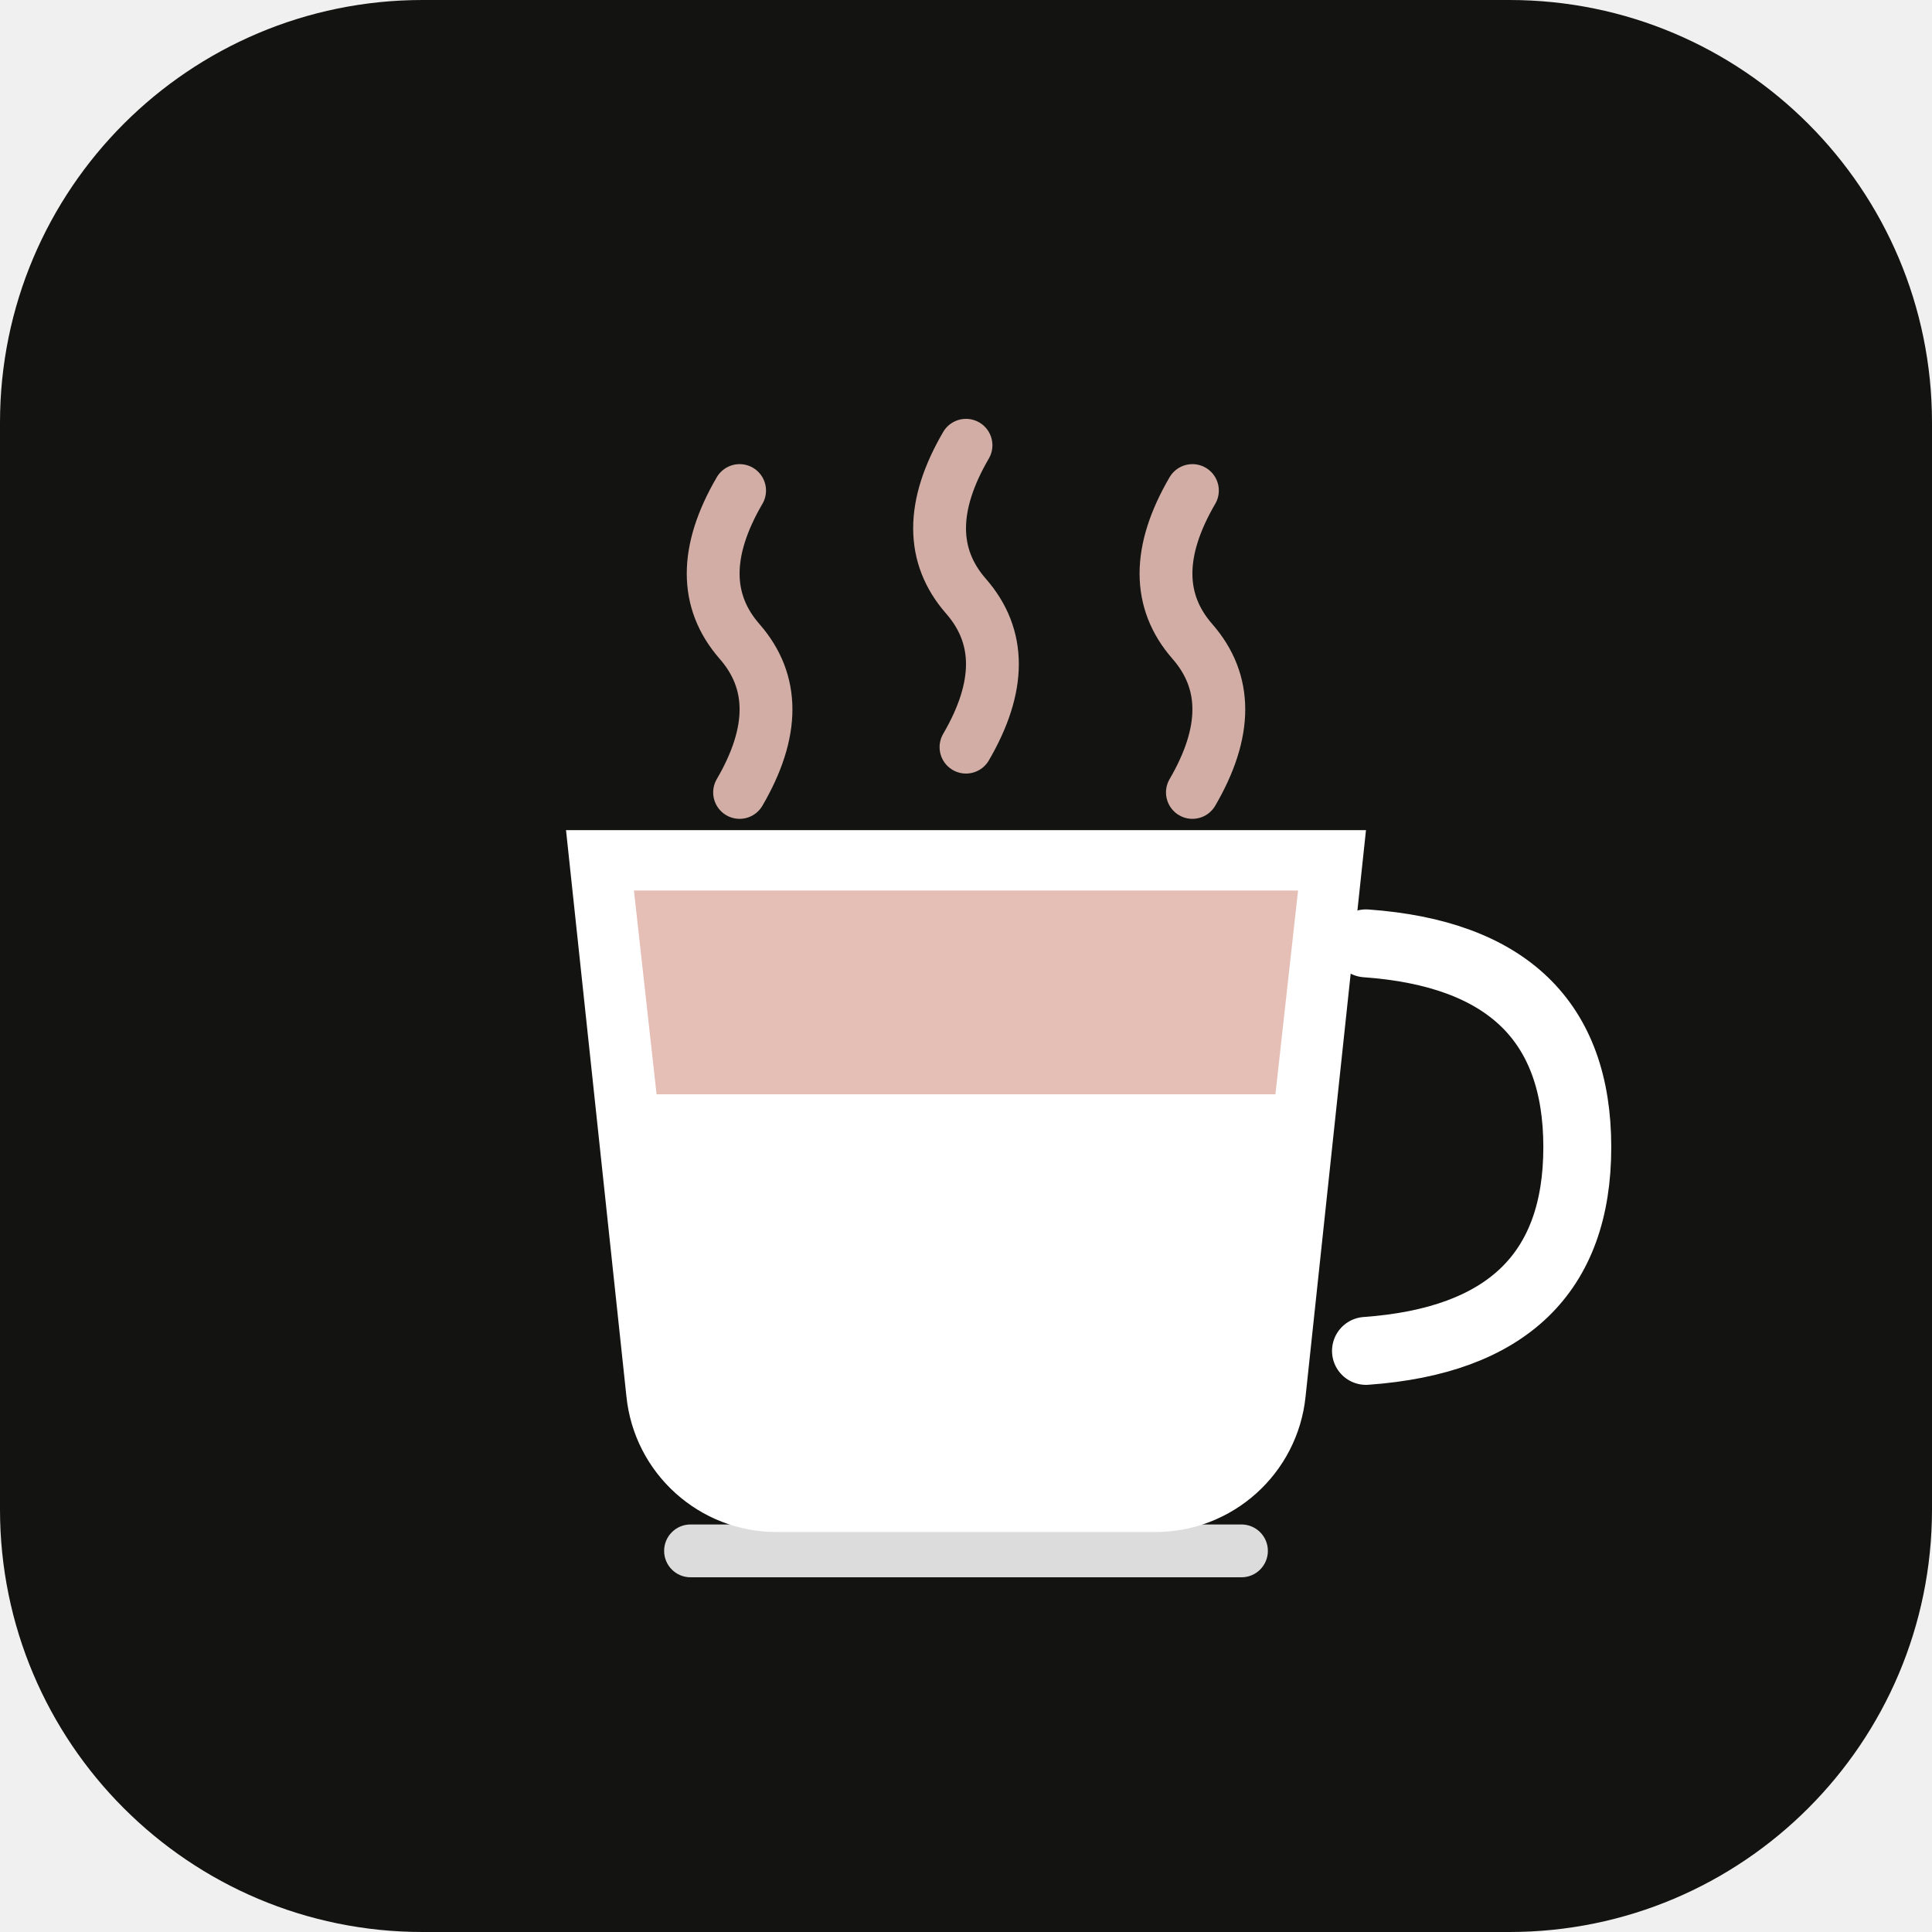
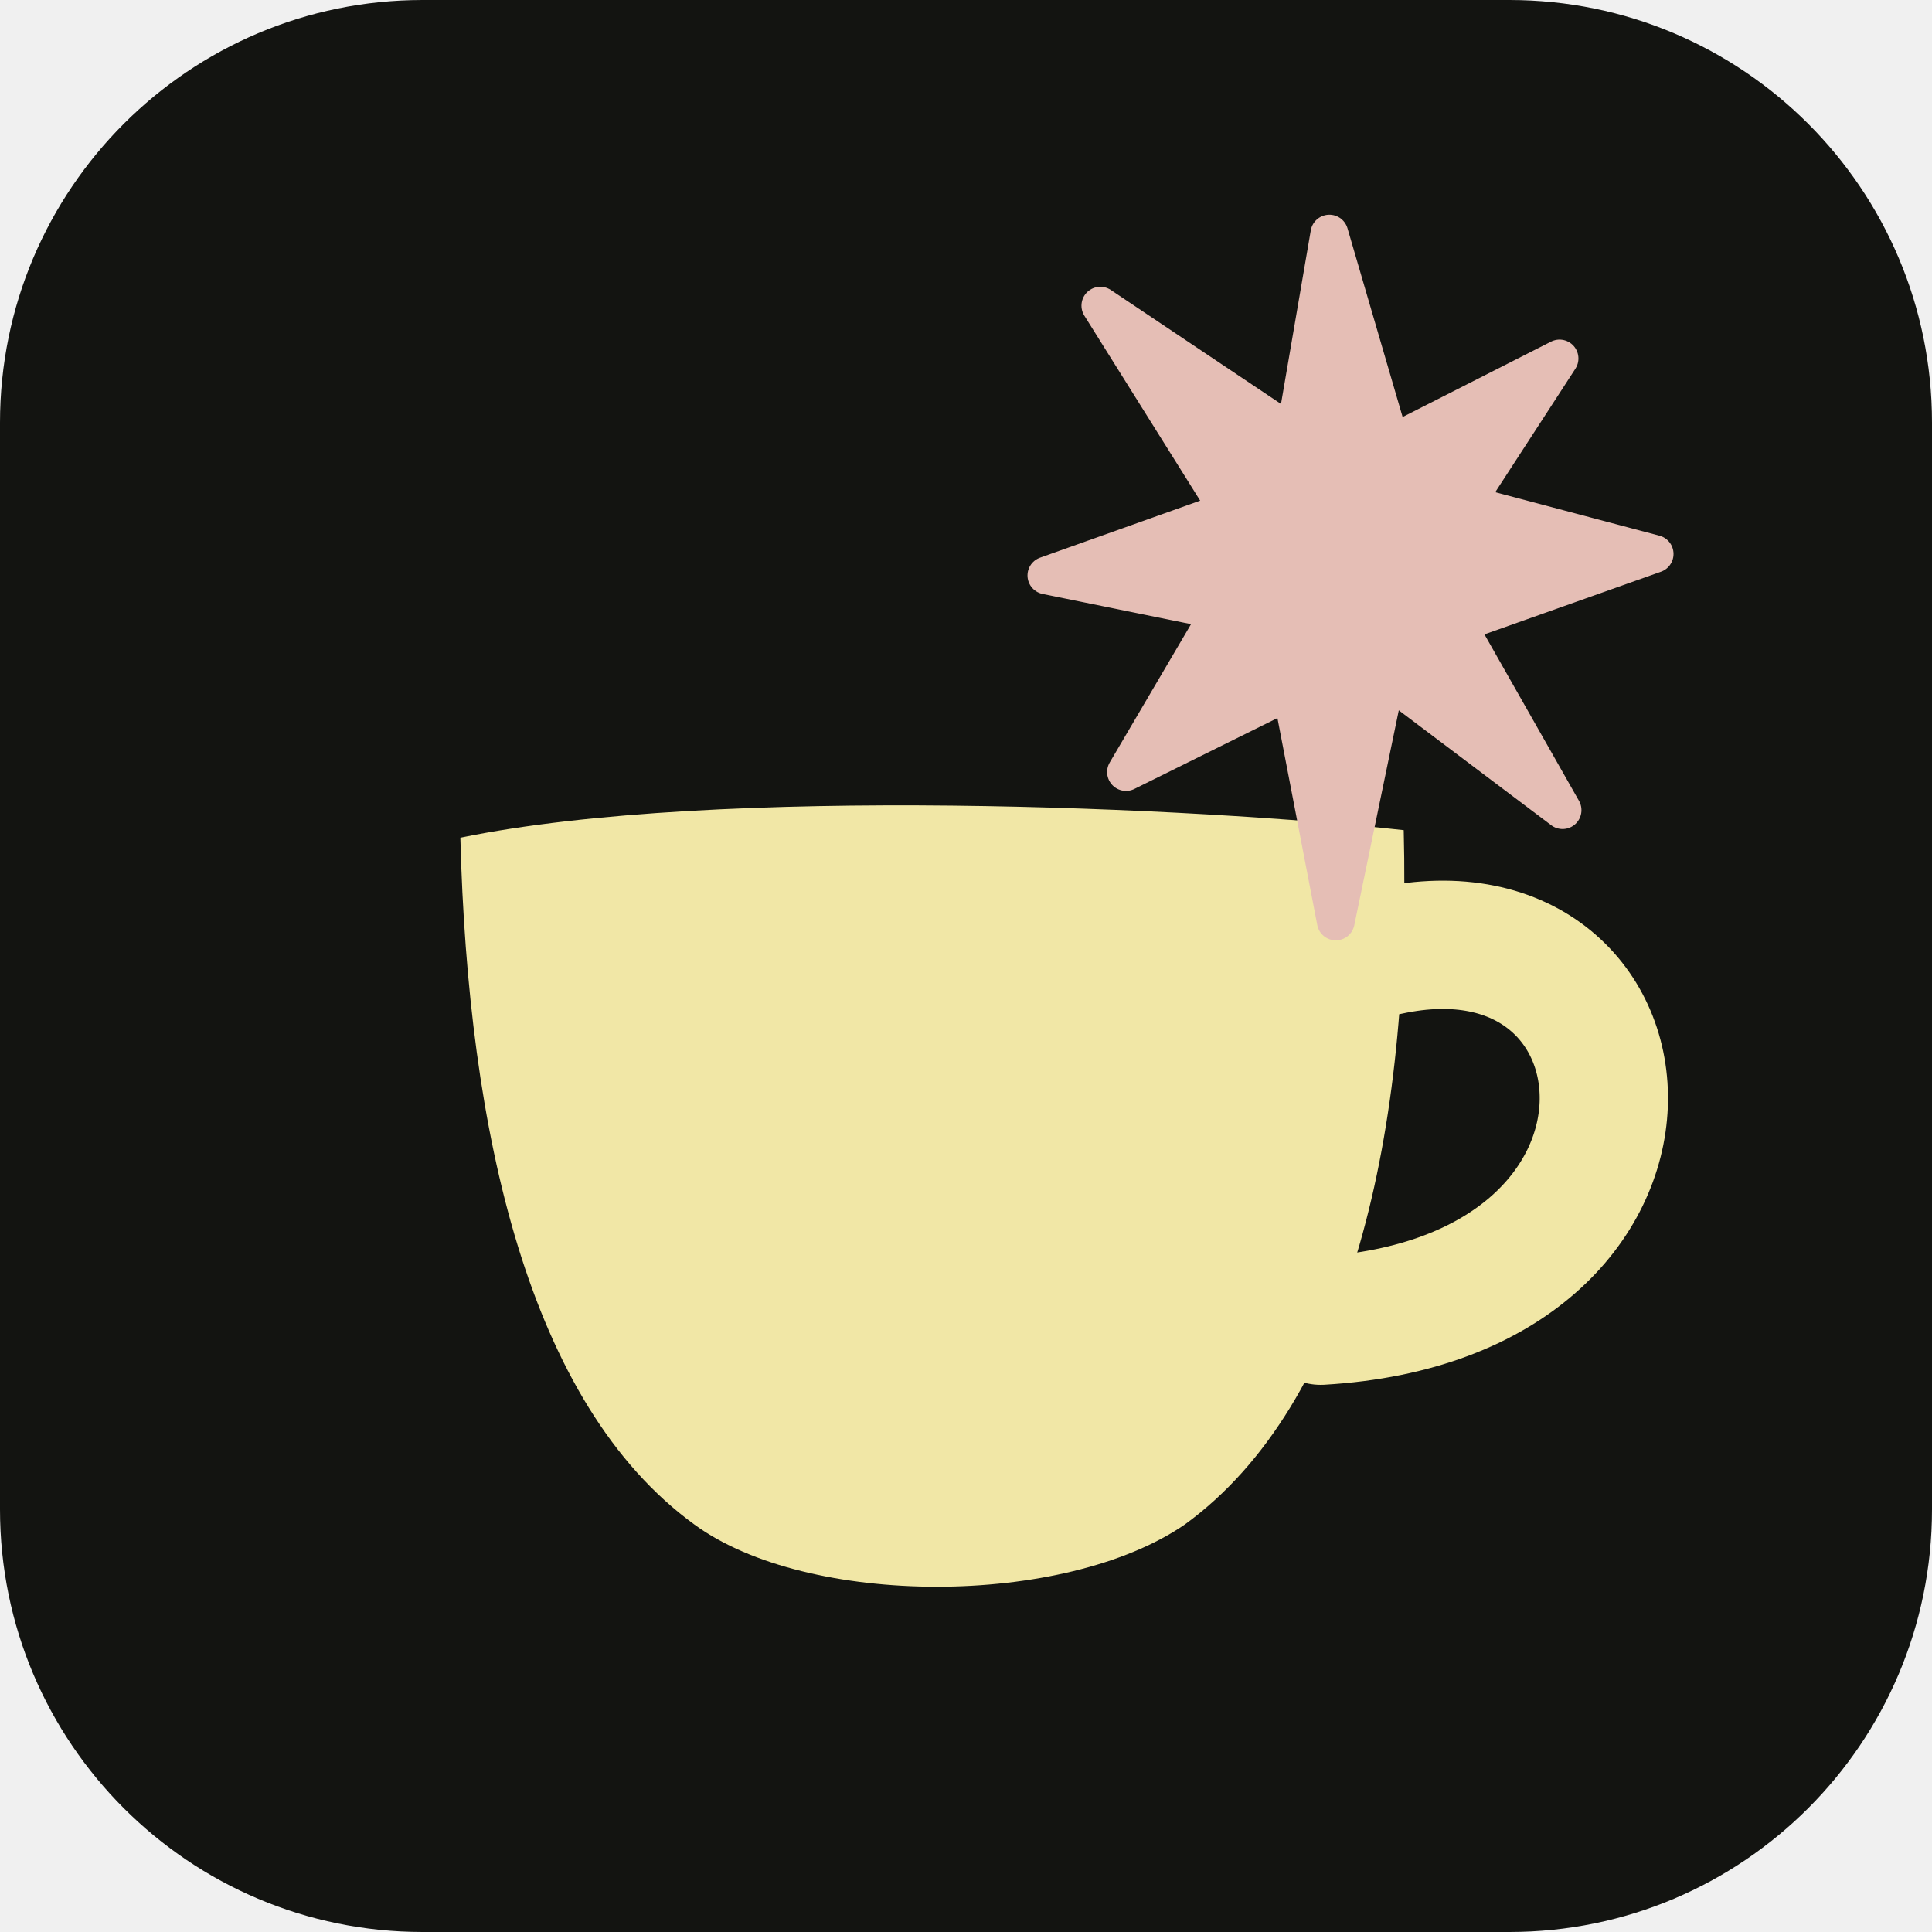
<svg xmlns="http://www.w3.org/2000/svg" viewBox="0 0 512 512">
  <rect width="512" height="512" rx="112" fill="#131411" />
-   <g stroke="#e5beb5" stroke-width="14" stroke-linecap="round" fill="none" opacity="0.9">
-     <path d="M196 130 q-14 24 0 40 q14 16 0 40" />
-     <path d="M256 118 q-14 24 0 40 q14 16 0 40" />
-     <path d="M316 130 q-14 24 0 40 q14 16 0 40" />
-   </g>
-   <path d="M362 250 q56 4 56 54 t-56 54" fill="none" stroke="#ffffff" stroke-width="18" stroke-linecap="round" />
-   <path d="M150 220 h212 l-16 150 a40 40 0 0 1-40 36 h-100 a40 40 0 0 1-40-36 Z" fill="#ffffff" />
-   <path d="M168 236 h176 l-6 54 h-164 Z" fill="#e5beb5" />
-   <rect x="176" y="404" width="160" height="14" rx="7" fill="#ffffff" opacity="0.85" />
+   <path d="M122 222 C190 208 318 214 372 220 C374 300 358 372 314 404 C282 426 214 426 184 404 C140 372 124 300 122 222 Z" fill="#f1e7a6" />
+   <path d="M368 252 C442 236 452 344 350 350" fill="none" stroke="#f1e7a6" stroke-width="34" stroke-linecap="round" />
+   <polygon points="352.3,61.9 368.6,117.7 413.3,95.0 388.3,133.5 438.5,146.8 386.1,165.4 414.1,214.7 367.4,179.5 354.0,244.2 342.2,182.9 298.4,204.6 323.5,161.9 277.3,152.5 325.6,135.3 291.6,81.0 343.1,115.5" fill="#e5beb5" stroke="#e5beb5" stroke-width="10" stroke-linejoin="round" />
</svg>
